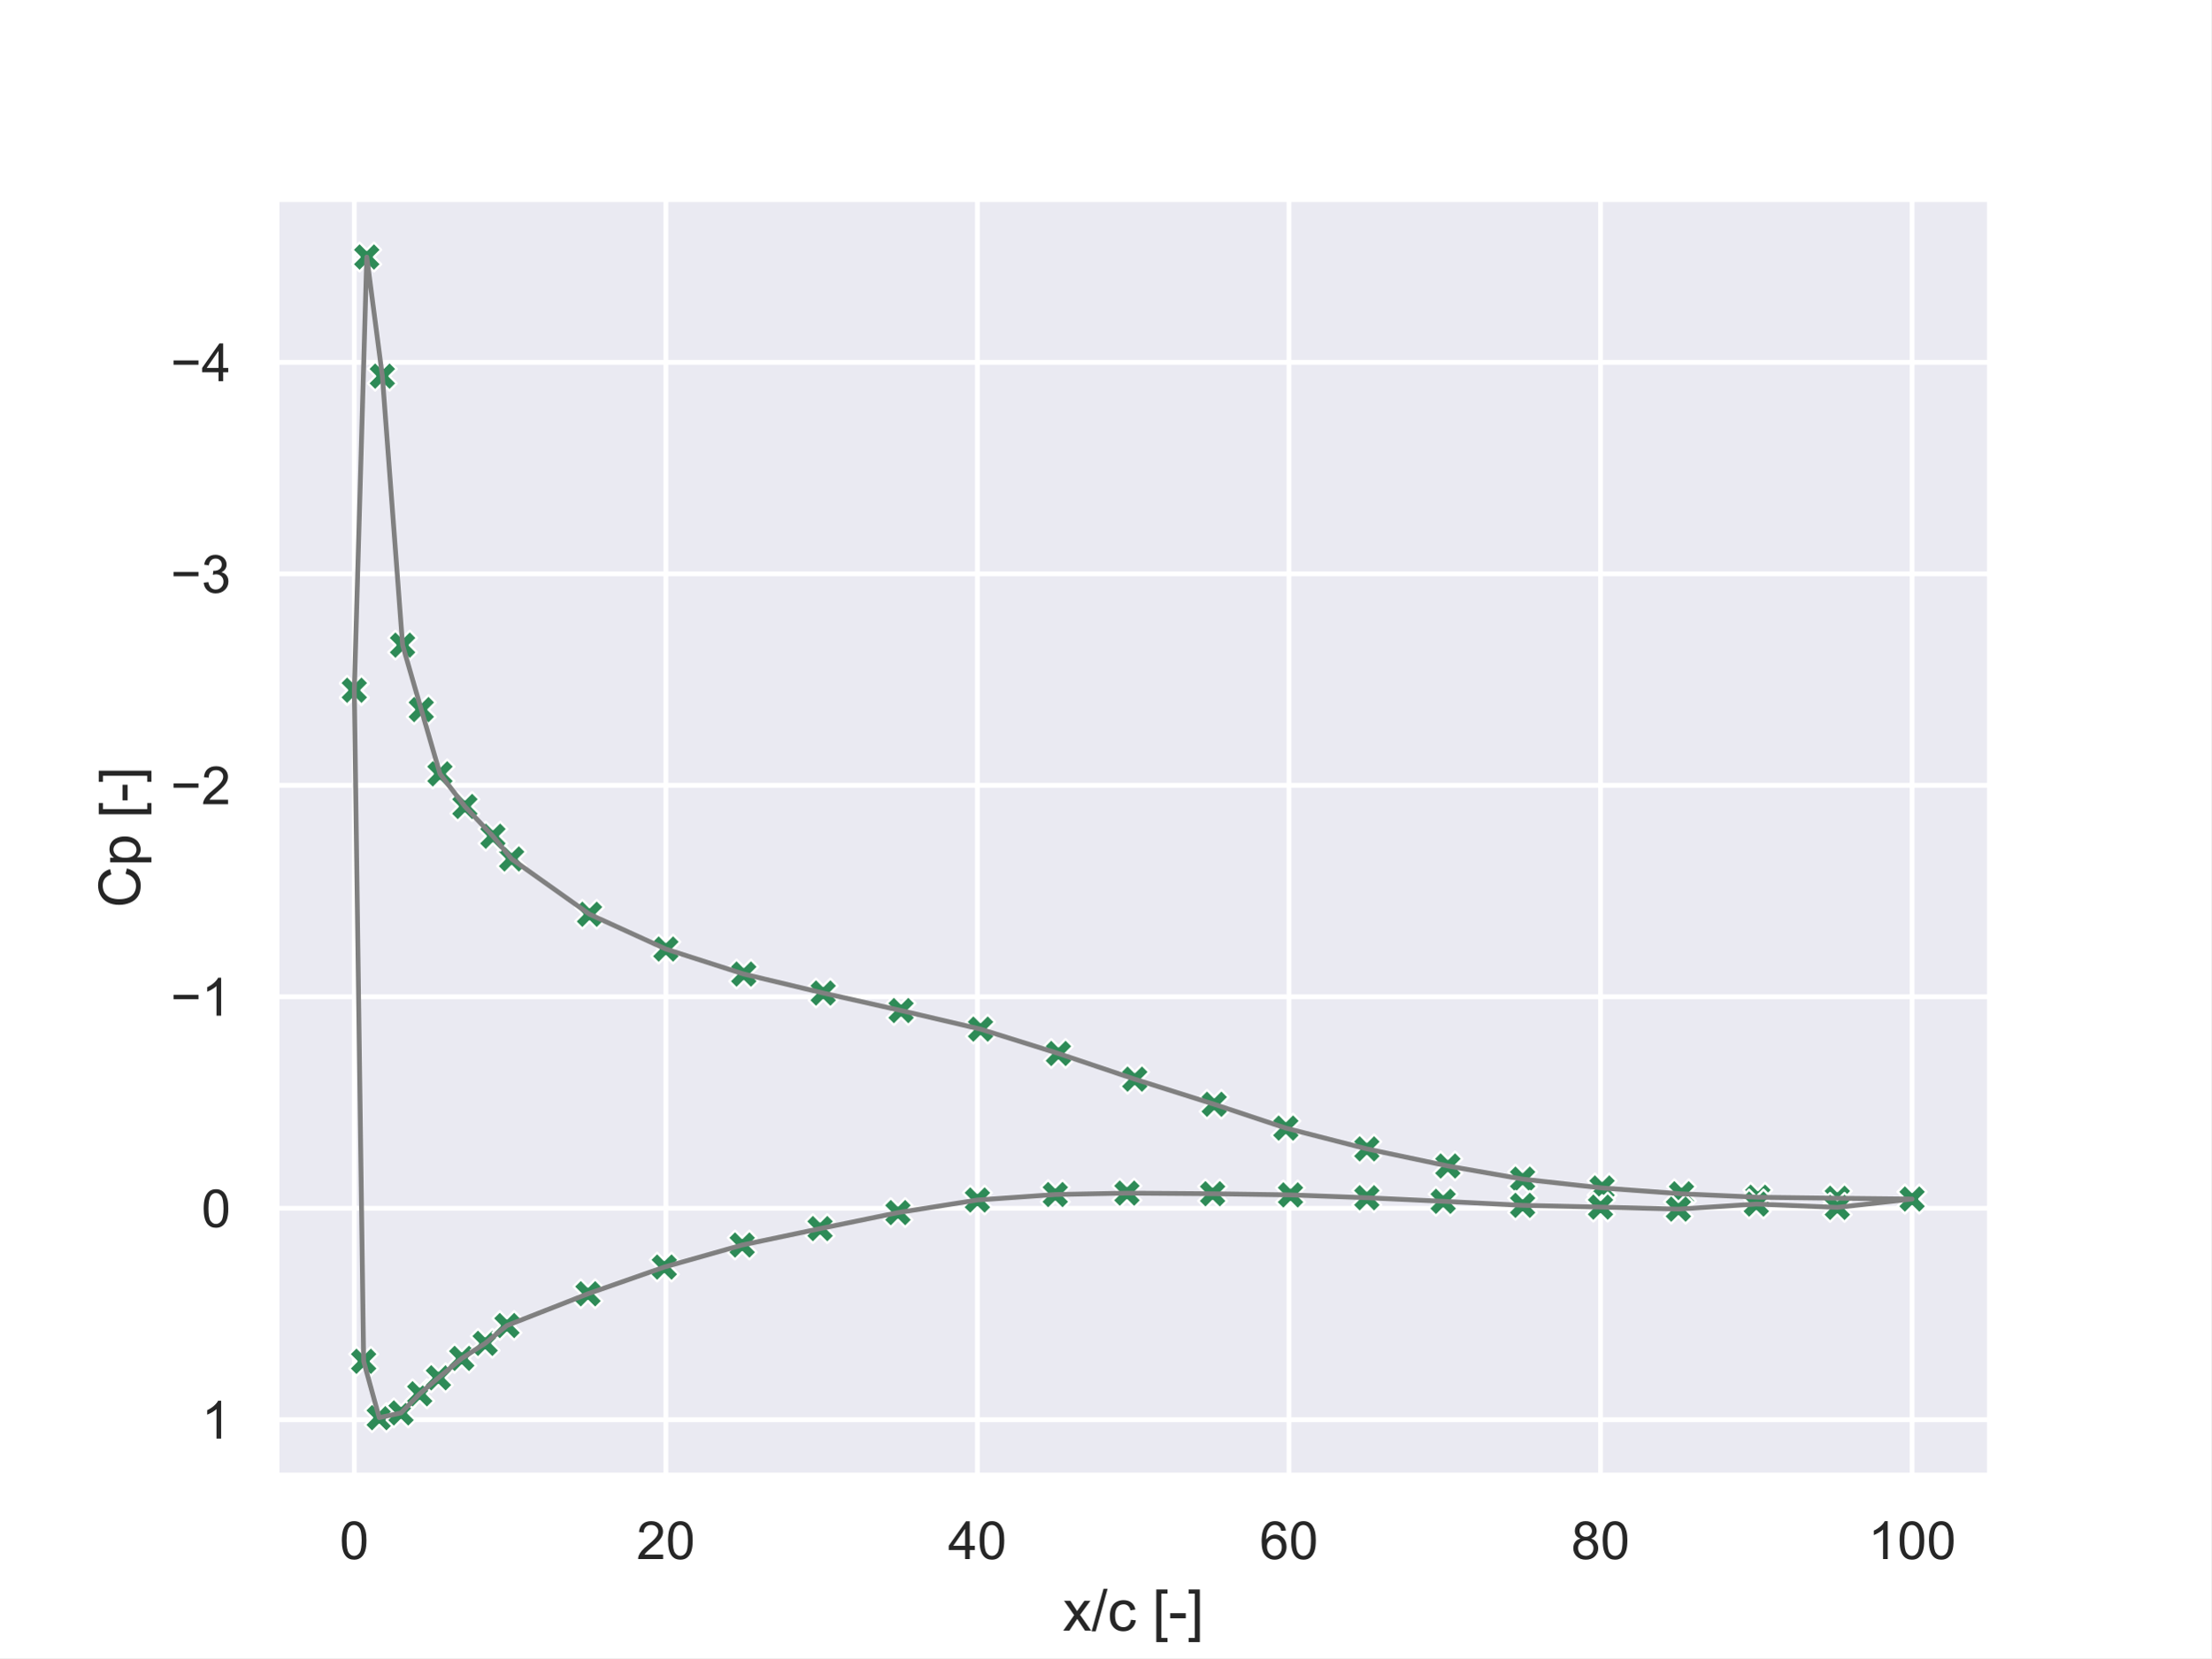
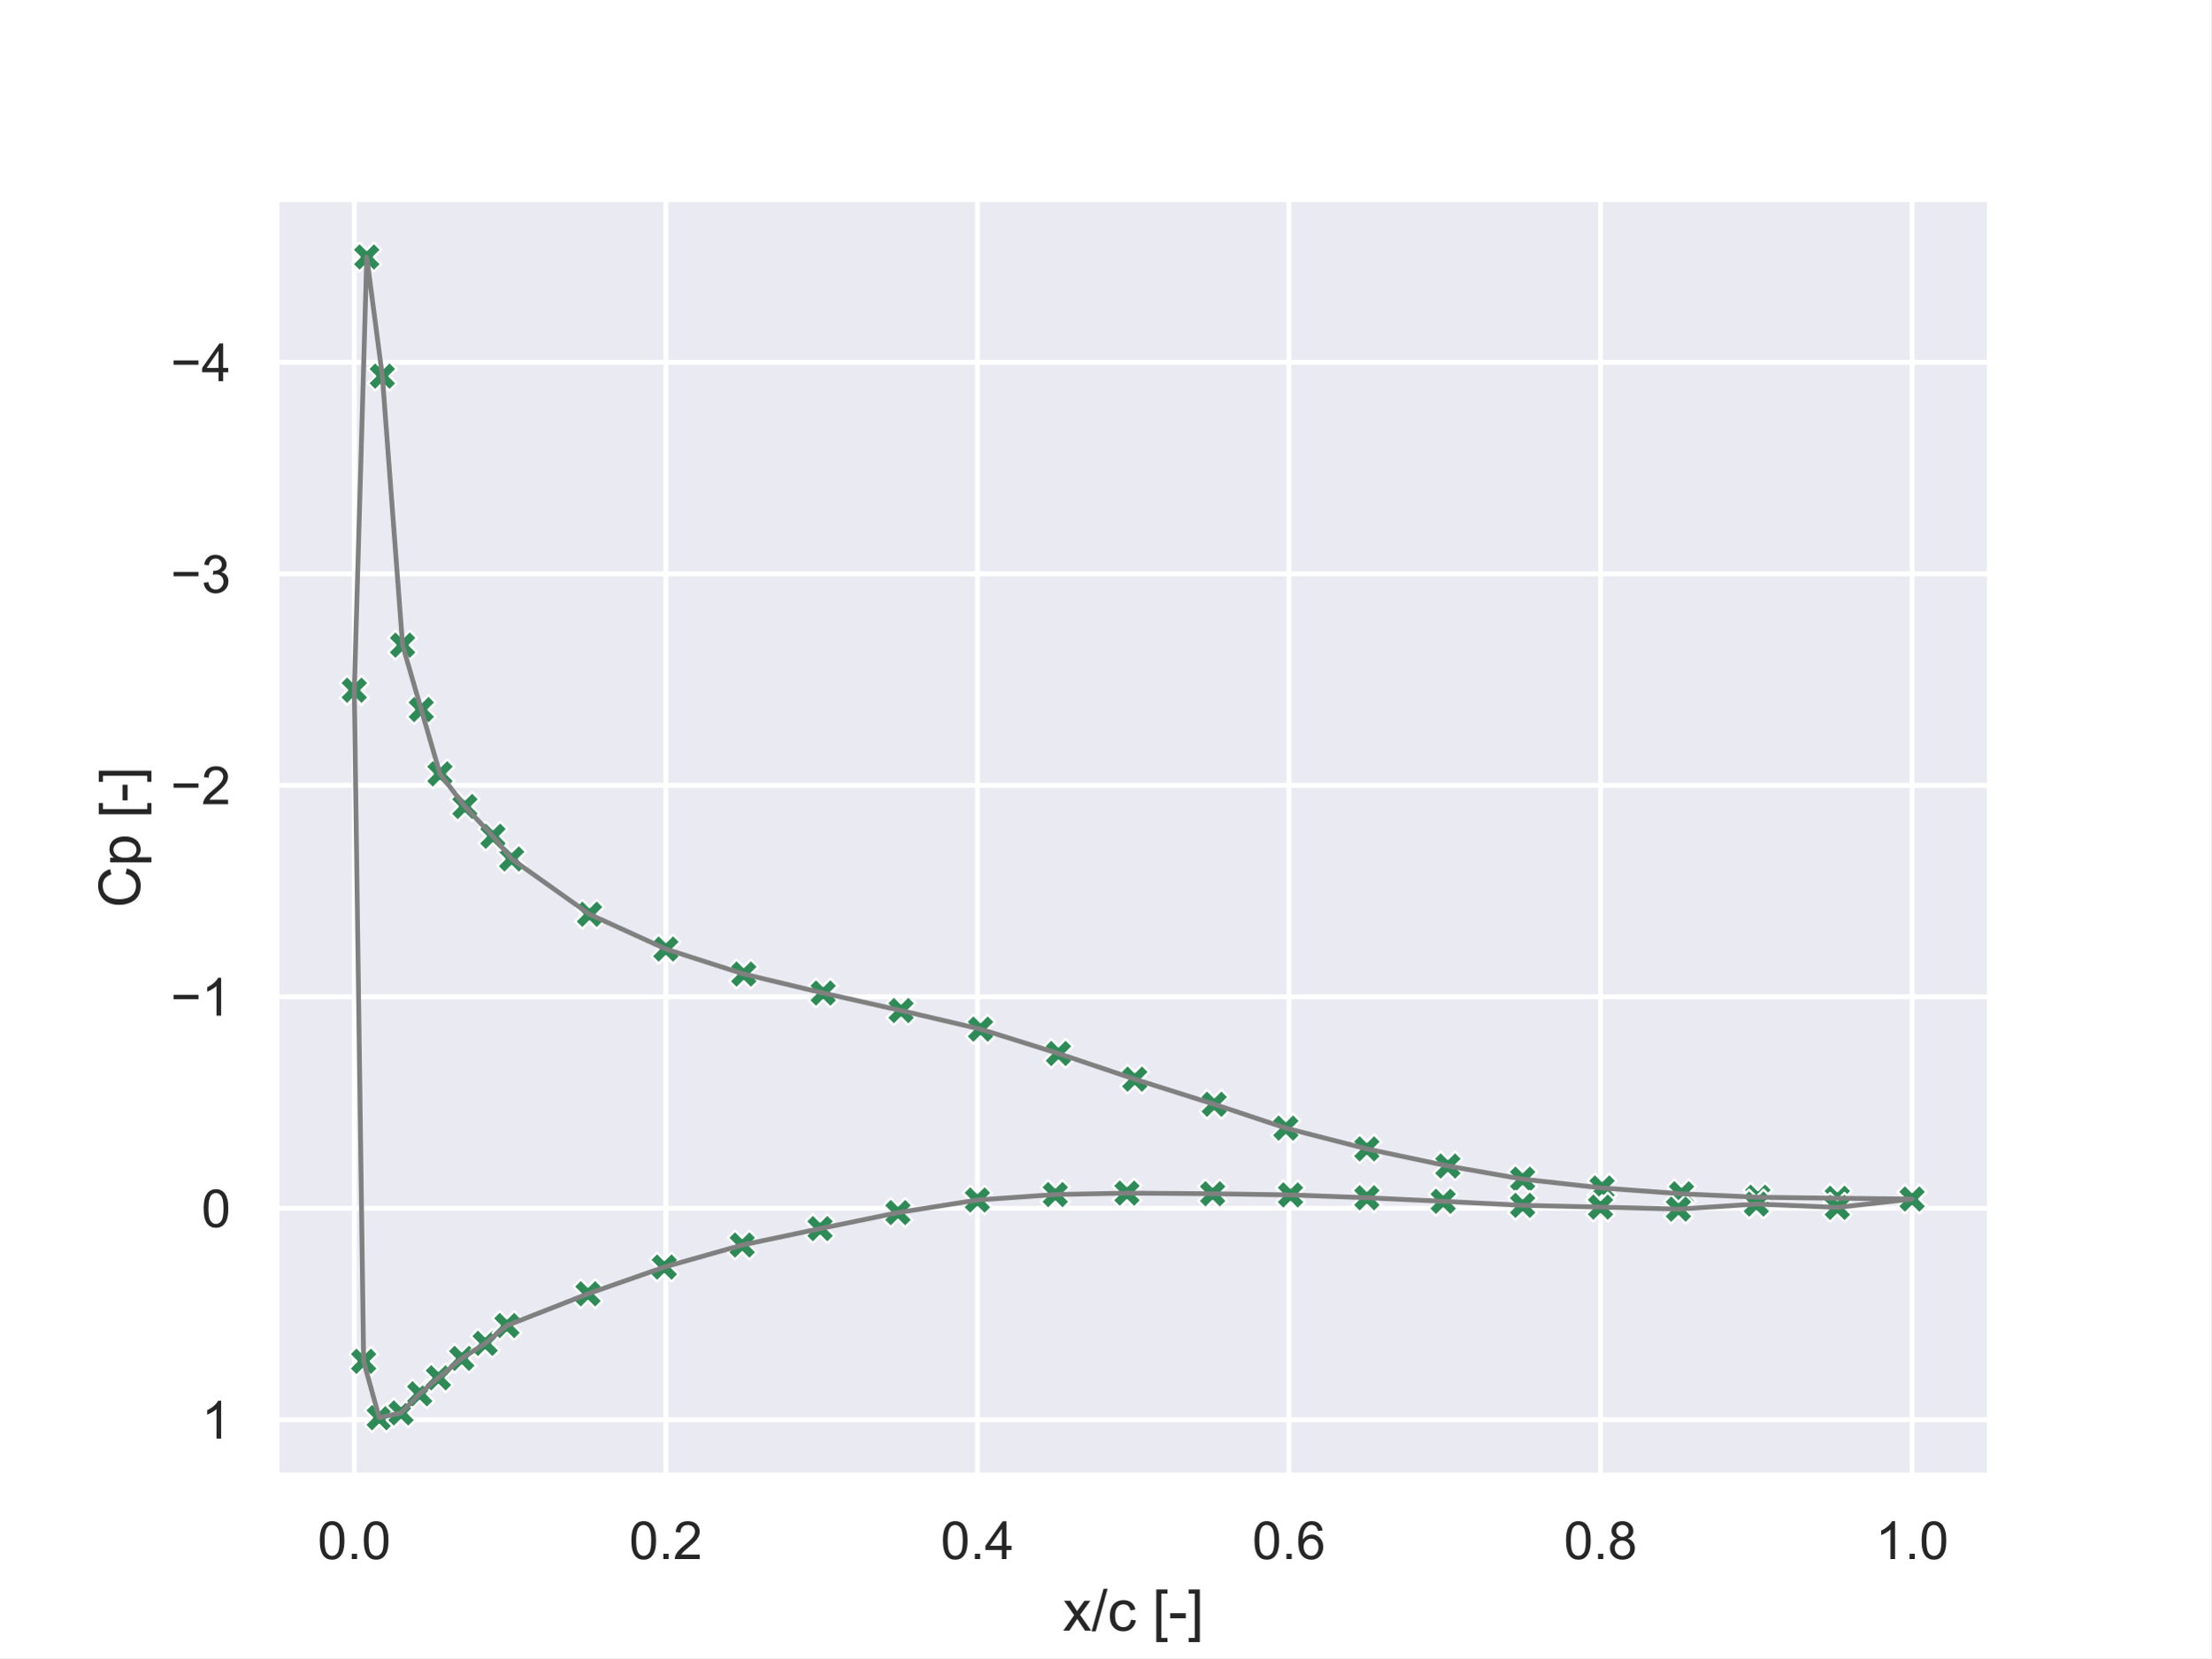
<svg xmlns="http://www.w3.org/2000/svg" xmlns:xlink="http://www.w3.org/1999/xlink" width="460.8pt" height="345.6pt" viewBox="0 0 460.8 345.6" version="1.1">
  <defs>
    <style type="text/css">*{stroke-linejoin: round; stroke-linecap: butt}</style>
  </defs>
  <g id="figure_1">
    <g id="patch_1">
      <path d="M 0 345.6  L 460.8 345.6  L 460.8 0  L 0 0  z " style="fill: #ffffff" />
    </g>
    <g id="axes_1">
      <g id="patch_2">
        <path d="M 57.6 307.584  L 414.72 307.584  L 414.72 41.472  L 57.6 41.472  z " style="fill: #eaeaf2" />
      </g>
      <g id="matplotlib.axis_1">
        <g id="xtick_1">
          <g id="line2d_1">
-             <path d="M 73.833 307.584  L 73.833 41.472  " clip-path="url(#p01cd22db70)" style="fill: none; stroke: #ffffff; stroke-linecap: round" />
+             <path d="M 73.833 307.584  L 73.833 41.472  " clip-path="url(#pd04ce31b57)" style="fill: none; stroke: #ffffff; stroke-linecap: round" />
          </g>
          <g id="text_1">
-             <g style="fill: #262626" transform="translate(70.77421 324.9576) scale(0.11 -0.11)">
+             <g style="fill: #262626" transform="translate(66.18773 324.9576) scale(0.11 -0.11)">
              <defs>
                <path id="ArialMT-30" d="M 266 2259  Q 266 3072 433 3567  Q 600 4063 929 4331  Q 1259 4600 1759 4600  Q 2128 4600 2406 4451  Q 2684 4303 2865 4023  Q 3047 3744 3150 3342  Q 3253 2941 3253 2259  Q 3253 1453 3087 958  Q 2922 463 2592 192  Q 2263 -78 1759 -78  Q 1097 -78 719 397  Q 266 969 266 2259  z M 844 2259  Q 844 1131 1108 757  Q 1372 384 1759 384  Q 2147 384 2411 759  Q 2675 1134 2675 2259  Q 2675 3391 2411 3762  Q 2147 4134 1753 4134  Q 1366 4134 1134 3806  Q 844 3388 844 2259  z " transform="scale(0.015625)" />
-               </defs>
-               <use xlink:href="#ArialMT-30" />
+                 <path id="ArialMT-2e" d="M 581 0  L 581 641  L 1222 641  L 1222 0  L 581 0  z " transform="scale(0.015625)" />
+               </defs>
+               <use xlink:href="#ArialMT-30" />
+               <use xlink:href="#ArialMT-2e" x="55.615" />
+               <use xlink:href="#ArialMT-30" x="83.398" />
            </g>
          </g>
        </g>
        <g id="xtick_2">
          <g id="line2d_2">
-             <path d="M 138.764 307.584  L 138.764 41.472  " clip-path="url(#p01cd22db70)" style="fill: none; stroke: #ffffff; stroke-linecap: round" />
+             <path d="M 138.764 307.584  L 138.764 41.472  " clip-path="url(#pd04ce31b57)" style="fill: none; stroke: #ffffff; stroke-linecap: round" />
          </g>
          <g id="text_2">
-             <g style="fill: #262626" transform="translate(132.6466 324.9576) scale(0.11 -0.11)">
+             <g style="fill: #262626" transform="translate(131.1186 324.9576) scale(0.11 -0.11)">
              <defs>
                <path id="ArialMT-32" d="M 3222 541  L 3222 0  L 194 0  Q 188 203 259 391  Q 375 700 629 1000  Q 884 1300 1366 1694  Q 2113 2306 2375 2664  Q 2638 3022 2638 3341  Q 2638 3675 2398 3904  Q 2159 4134 1775 4134  Q 1369 4134 1125 3890  Q 881 3647 878 3216  L 300 3275  Q 359 3922 746 4261  Q 1134 4600 1788 4600  Q 2447 4600 2831 4234  Q 3216 3869 3216 3328  Q 3216 3053 3103 2787  Q 2991 2522 2730 2228  Q 2469 1934 1863 1422  Q 1356 997 1212 845  Q 1069 694 975 541  L 3222 541  z " transform="scale(0.015625)" />
              </defs>
-               <use xlink:href="#ArialMT-32" />
-               <use xlink:href="#ArialMT-30" x="55.615" />
+               <use xlink:href="#ArialMT-30" />
+               <use xlink:href="#ArialMT-2e" x="55.615" />
+               <use xlink:href="#ArialMT-32" x="83.398" />
            </g>
          </g>
        </g>
        <g id="xtick_3">
          <g id="line2d_3">
-             <path d="M 203.695 307.584  L 203.695 41.472  " clip-path="url(#p01cd22db70)" style="fill: none; stroke: #ffffff; stroke-linecap: round" />
+             <path d="M 203.695 307.584  L 203.695 41.472  " clip-path="url(#pd04ce31b57)" style="fill: none; stroke: #ffffff; stroke-linecap: round" />
          </g>
          <g id="text_3">
-             <g style="fill: #262626" transform="translate(197.5775 324.9576) scale(0.11 -0.11)">
+             <g style="fill: #262626" transform="translate(196.0495 324.9576) scale(0.11 -0.11)">
              <defs>
                <path id="ArialMT-34" d="M 2069 0  L 2069 1097  L 81 1097  L 81 1613  L 2172 4581  L 2631 4581  L 2631 1613  L 3250 1613  L 3250 1097  L 2631 1097  L 2631 0  L 2069 0  z M 2069 1613  L 2069 3678  L 634 1613  L 2069 1613  z " transform="scale(0.015625)" />
              </defs>
-               <use xlink:href="#ArialMT-34" />
-               <use xlink:href="#ArialMT-30" x="55.615" />
+               <use xlink:href="#ArialMT-30" />
+               <use xlink:href="#ArialMT-2e" x="55.615" />
+               <use xlink:href="#ArialMT-34" x="83.398" />
            </g>
          </g>
        </g>
        <g id="xtick_4">
          <g id="line2d_4">
-             <path d="M 268.625 307.584  L 268.625 41.472  " clip-path="url(#p01cd22db70)" style="fill: none; stroke: #ffffff; stroke-linecap: round" />
+             <path d="M 268.625 307.584  L 268.625 41.472  " clip-path="url(#pd04ce31b57)" style="fill: none; stroke: #ffffff; stroke-linecap: round" />
          </g>
          <g id="text_4">
-             <g style="fill: #262626" transform="translate(262.5084 324.9576) scale(0.11 -0.11)">
+             <g style="fill: #262626" transform="translate(260.9805 324.9576) scale(0.11 -0.11)">
              <defs>
                <path id="ArialMT-36" d="M 3184 3459  L 2625 3416  Q 2550 3747 2413 3897  Q 2184 4138 1850 4138  Q 1581 4138 1378 3988  Q 1113 3794 959 3422  Q 806 3050 800 2363  Q 1003 2672 1297 2822  Q 1591 2972 1913 2972  Q 2475 2972 2870 2558  Q 3266 2144 3266 1488  Q 3266 1056 3080 686  Q 2894 316 2569 119  Q 2244 -78 1831 -78  Q 1128 -78 684 439  Q 241 956 241 2144  Q 241 3472 731 4075  Q 1159 4600 1884 4600  Q 2425 4600 2770 4297  Q 3116 3994 3184 3459  z M 888 1484  Q 888 1194 1011 928  Q 1134 663 1356 523  Q 1578 384 1822 384  Q 2178 384 2434 671  Q 2691 959 2691 1453  Q 2691 1928 2437 2201  Q 2184 2475 1800 2475  Q 1419 2475 1153 2201  Q 888 1928 888 1484  z " transform="scale(0.015625)" />
              </defs>
-               <use xlink:href="#ArialMT-36" />
-               <use xlink:href="#ArialMT-30" x="55.615" />
+               <use xlink:href="#ArialMT-30" />
+               <use xlink:href="#ArialMT-2e" x="55.615" />
+               <use xlink:href="#ArialMT-36" x="83.398" />
            </g>
          </g>
        </g>
        <g id="xtick_5">
          <g id="line2d_5">
-             <path d="M 333.556 307.584  L 333.556 41.472  " clip-path="url(#p01cd22db70)" style="fill: none; stroke: #ffffff; stroke-linecap: round" />
+             <path d="M 333.556 307.584  L 333.556 41.472  " clip-path="url(#pd04ce31b57)" style="fill: none; stroke: #ffffff; stroke-linecap: round" />
          </g>
          <g id="text_5">
-             <g style="fill: #262626" transform="translate(327.4393 324.9576) scale(0.11 -0.11)">
+             <g style="fill: #262626" transform="translate(325.9114 324.9576) scale(0.11 -0.11)">
              <defs>
                <path id="ArialMT-38" d="M 1131 2484  Q 781 2613 612 2850  Q 444 3088 444 3419  Q 444 3919 803 4259  Q 1163 4600 1759 4600  Q 2359 4600 2725 4251  Q 3091 3903 3091 3403  Q 3091 3084 2923 2848  Q 2756 2613 2416 2484  Q 2838 2347 3058 2040  Q 3278 1734 3278 1309  Q 3278 722 2862 322  Q 2447 -78 1769 -78  Q 1091 -78 675 323  Q 259 725 259 1325  Q 259 1772 486 2073  Q 713 2375 1131 2484  z M 1019 3438  Q 1019 3113 1228 2906  Q 1438 2700 1772 2700  Q 2097 2700 2305 2904  Q 2513 3109 2513 3406  Q 2513 3716 2298 3927  Q 2084 4138 1766 4138  Q 1444 4138 1231 3931  Q 1019 3725 1019 3438  z M 838 1322  Q 838 1081 952 856  Q 1066 631 1291 507  Q 1516 384 1775 384  Q 2178 384 2440 643  Q 2703 903 2703 1303  Q 2703 1709 2433 1975  Q 2163 2241 1756 2241  Q 1359 2241 1098 1978  Q 838 1716 838 1322  z " transform="scale(0.015625)" />
              </defs>
-               <use xlink:href="#ArialMT-38" />
-               <use xlink:href="#ArialMT-30" x="55.615" />
+               <use xlink:href="#ArialMT-30" />
+               <use xlink:href="#ArialMT-2e" x="55.615" />
+               <use xlink:href="#ArialMT-38" x="83.398" />
            </g>
          </g>
        </g>
        <g id="xtick_6">
          <g id="line2d_6">
-             <path d="M 398.487 307.584  L 398.487 41.472  " clip-path="url(#p01cd22db70)" style="fill: none; stroke: #ffffff; stroke-linecap: round" />
+             <path d="M 398.487 307.584  L 398.487 41.472  " clip-path="url(#pd04ce31b57)" style="fill: none; stroke: #ffffff; stroke-linecap: round" />
          </g>
          <g id="text_6">
-             <g style="fill: #262626" transform="translate(389.3117 324.9576) scale(0.11 -0.11)">
+             <g style="fill: #262626" transform="translate(390.8423 324.9576) scale(0.11 -0.11)">
              <defs>
                <path id="ArialMT-31" d="M 2384 0  L 1822 0  L 1822 3584  Q 1619 3391 1289 3197  Q 959 3003 697 2906  L 697 3450  Q 1169 3672 1522 3987  Q 1875 4303 2022 4600  L 2384 4600  L 2384 0  z " transform="scale(0.015625)" />
              </defs>
              <use xlink:href="#ArialMT-31" />
-               <use xlink:href="#ArialMT-30" x="55.615" />
-               <use xlink:href="#ArialMT-30" x="111.23" />
+               <use xlink:href="#ArialMT-2e" x="55.615" />
+               <use xlink:href="#ArialMT-30" x="83.398" />
            </g>
          </g>
        </g>
        <g id="text_7">
          <g style="fill: #262626" transform="translate(221.4947 339.8795) scale(0.12 -0.12)">
            <defs>
              <path id="ArialMT-78" d="M 47 0  L 1259 1725  L 138 3319  L 841 3319  L 1350 2541  Q 1494 2319 1581 2169  Q 1719 2375 1834 2534  L 2394 3319  L 3066 3319  L 1919 1756  L 3153 0  L 2463 0  L 1781 1031  L 1600 1309  L 728 0  L 47 0  z " transform="scale(0.015625)" />
              <path id="ArialMT-2f" d="M 0 -78  L 1328 4659  L 1778 4659  L 453 -78  L 0 -78  z " transform="scale(0.015625)" />
              <path id="ArialMT-63" d="M 2588 1216  L 3141 1144  Q 3050 572 2676 248  Q 2303 -75 1759 -75  Q 1078 -75 664 370  Q 250 816 250 1647  Q 250 2184 428 2587  Q 606 2991 970 3192  Q 1334 3394 1763 3394  Q 2303 3394 2647 3120  Q 2991 2847 3088 2344  L 2541 2259  Q 2463 2594 2264 2762  Q 2066 2931 1784 2931  Q 1359 2931 1093 2626  Q 828 2322 828 1663  Q 828 994 1084 691  Q 1341 388 1753 388  Q 2084 388 2306 591  Q 2528 794 2588 1216  z " transform="scale(0.015625)" />
              <path id="ArialMT-20" transform="scale(0.015625)" />
              <path id="ArialMT-5b" d="M 434 -1272  L 434 4581  L 1675 4581  L 1675 4116  L 997 4116  L 997 -806  L 1675 -806  L 1675 -1272  L 434 -1272  z " transform="scale(0.015625)" />
              <path id="ArialMT-2d" d="M 203 1375  L 203 1941  L 1931 1941  L 1931 1375  L 203 1375  z " transform="scale(0.015625)" />
              <path id="ArialMT-5d" d="M 1363 -1272  L 122 -1272  L 122 -806  L 800 -806  L 800 4116  L 122 4116  L 122 4581  L 1363 4581  L 1363 -1272  z " transform="scale(0.015625)" />
            </defs>
            <use xlink:href="#ArialMT-78" />
            <use xlink:href="#ArialMT-2f" x="50" />
            <use xlink:href="#ArialMT-63" x="77.783" />
            <use xlink:href="#ArialMT-20" x="127.783" />
            <use xlink:href="#ArialMT-5b" x="155.566" />
            <use xlink:href="#ArialMT-2d" x="183.35" />
            <use xlink:href="#ArialMT-5d" x="216.65" />
          </g>
        </g>
      </g>
      <g id="matplotlib.axis_2">
        <g id="ytick_1">
          <g id="line2d_7">
-             <path d="M 57.6 75.52  L 414.72 75.52  " clip-path="url(#p01cd22db70)" style="fill: none; stroke: #ffffff; stroke-linecap: round" />
+             <path d="M 57.6 75.52  L 414.72 75.52  " clip-path="url(#pd04ce31b57)" style="fill: none; stroke: #ffffff; stroke-linecap: round" />
          </g>
          <g id="text_8">
            <g style="fill: #262626" transform="translate(35.55828 79.45645) scale(0.11 -0.11)">
              <defs>
                <path id="ArialMT-2212" d="M 3381 1997  L 356 1997  L 356 2522  L 3381 2522  L 3381 1997  z " transform="scale(0.015625)" />
              </defs>
              <use xlink:href="#ArialMT-2212" />
              <use xlink:href="#ArialMT-34" x="58.398" />
            </g>
          </g>
        </g>
        <g id="ytick_2">
          <g id="line2d_8">
-             <path d="M 57.6 119.599  L 414.72 119.599  " clip-path="url(#p01cd22db70)" style="fill: none; stroke: #ffffff; stroke-linecap: round" />
+             <path d="M 57.6 119.599  L 414.72 119.599  " clip-path="url(#pd04ce31b57)" style="fill: none; stroke: #ffffff; stroke-linecap: round" />
          </g>
          <g id="text_9">
            <g style="fill: #262626" transform="translate(35.55828 123.5361) scale(0.11 -0.11)">
              <defs>
                <path id="ArialMT-33" d="M 269 1209  L 831 1284  Q 928 806 1161 595  Q 1394 384 1728 384  Q 2125 384 2398 659  Q 2672 934 2672 1341  Q 2672 1728 2419 1979  Q 2166 2231 1775 2231  Q 1616 2231 1378 2169  L 1441 2663  Q 1497 2656 1531 2656  Q 1891 2656 2178 2843  Q 2466 3031 2466 3422  Q 2466 3731 2256 3934  Q 2047 4138 1716 4138  Q 1388 4138 1169 3931  Q 950 3725 888 3313  L 325 3413  Q 428 3978 793 4289  Q 1159 4600 1703 4600  Q 2078 4600 2393 4439  Q 2709 4278 2876 4000  Q 3044 3722 3044 3409  Q 3044 3113 2884 2869  Q 2725 2625 2413 2481  Q 2819 2388 3044 2092  Q 3269 1797 3269 1353  Q 3269 753 2831 336  Q 2394 -81 1725 -81  Q 1122 -81 723 278  Q 325 638 269 1209  z " transform="scale(0.015625)" />
              </defs>
              <use xlink:href="#ArialMT-2212" />
              <use xlink:href="#ArialMT-33" x="58.398" />
            </g>
          </g>
        </g>
        <g id="ytick_3">
          <g id="line2d_9">
-             <path d="M 57.6 163.679  L 414.72 163.679  " clip-path="url(#p01cd22db70)" style="fill: none; stroke: #ffffff; stroke-linecap: round" />
+             <path d="M 57.6 163.679  L 414.72 163.679  " clip-path="url(#pd04ce31b57)" style="fill: none; stroke: #ffffff; stroke-linecap: round" />
          </g>
          <g id="text_10">
            <g style="fill: #262626" transform="translate(35.55828 167.6157) scale(0.11 -0.11)">
              <use xlink:href="#ArialMT-2212" />
              <use xlink:href="#ArialMT-32" x="58.398" />
            </g>
          </g>
        </g>
        <g id="ytick_4">
          <g id="line2d_10">
-             <path d="M 57.6 207.759  L 414.72 207.759  " clip-path="url(#p01cd22db70)" style="fill: none; stroke: #ffffff; stroke-linecap: round" />
+             <path d="M 57.6 207.759  L 414.72 207.759  " clip-path="url(#pd04ce31b57)" style="fill: none; stroke: #ffffff; stroke-linecap: round" />
          </g>
          <g id="text_11">
            <g style="fill: #262626" transform="translate(35.55828 211.6953) scale(0.11 -0.11)">
              <use xlink:href="#ArialMT-2212" />
              <use xlink:href="#ArialMT-31" x="58.398" />
            </g>
          </g>
        </g>
        <g id="ytick_5">
          <g id="line2d_11">
-             <path d="M 57.6 251.838  L 414.72 251.838  " clip-path="url(#p01cd22db70)" style="fill: none; stroke: #ffffff; stroke-linecap: round" />
+             <path d="M 57.6 251.838  L 414.72 251.838  " clip-path="url(#pd04ce31b57)" style="fill: none; stroke: #ffffff; stroke-linecap: round" />
          </g>
          <g id="text_12">
            <g style="fill: #262626" transform="translate(41.98297 255.7749) scale(0.11 -0.11)">
              <use xlink:href="#ArialMT-30" />
            </g>
          </g>
        </g>
        <g id="ytick_6">
          <g id="line2d_12">
-             <path d="M 57.6 295.918  L 414.72 295.918  " clip-path="url(#p01cd22db70)" style="fill: none; stroke: #ffffff; stroke-linecap: round" />
+             <path d="M 57.6 295.918  L 414.72 295.918  " clip-path="url(#pd04ce31b57)" style="fill: none; stroke: #ffffff; stroke-linecap: round" />
          </g>
          <g id="text_13">
            <g style="fill: #262626" transform="translate(41.98297 299.8546) scale(0.11 -0.11)">
              <use xlink:href="#ArialMT-31" />
            </g>
          </g>
        </g>
        <g id="text_14">
          <g style="fill: #262626" transform="translate(29.17328 189.1961) rotate(-90) scale(0.12 -0.12)">
            <defs>
              <path id="ArialMT-43" d="M 3763 1606  L 4369 1453  Q 4178 706 3683 314  Q 3188 -78 2472 -78  Q 1731 -78 1267 223  Q 803 525 561 1097  Q 319 1669 319 2325  Q 319 3041 592 3573  Q 866 4106 1370 4382  Q 1875 4659 2481 4659  Q 3169 4659 3637 4309  Q 4106 3959 4291 3325  L 3694 3184  Q 3534 3684 3231 3912  Q 2928 4141 2469 4141  Q 1941 4141 1586 3887  Q 1231 3634 1087 3207  Q 944 2781 944 2328  Q 944 1744 1114 1308  Q 1284 872 1643 656  Q 2003 441 2422 441  Q 2931 441 3284 734  Q 3638 1028 3763 1606  z " transform="scale(0.015625)" />
              <path id="ArialMT-70" d="M 422 -1272  L 422 3319  L 934 3319  L 934 2888  Q 1116 3141 1344 3267  Q 1572 3394 1897 3394  Q 2322 3394 2647 3175  Q 2972 2956 3137 2557  Q 3303 2159 3303 1684  Q 3303 1175 3120 767  Q 2938 359 2589 142  Q 2241 -75 1856 -75  Q 1575 -75 1351 44  Q 1128 163 984 344  L 984 -1272  L 422 -1272  z M 931 1641  Q 931 1000 1190 694  Q 1450 388 1819 388  Q 2194 388 2461 705  Q 2728 1022 2728 1688  Q 2728 2322 2467 2637  Q 2206 2953 1844 2953  Q 1484 2953 1207 2617  Q 931 2281 931 1641  z " transform="scale(0.015625)" />
            </defs>
            <use xlink:href="#ArialMT-43" />
            <use xlink:href="#ArialMT-70" x="72.217" />
            <use xlink:href="#ArialMT-20" x="127.832" />
            <use xlink:href="#ArialMT-5b" x="155.615" />
            <use xlink:href="#ArialMT-2d" x="183.398" />
            <use xlink:href="#ArialMT-5d" x="216.699" />
          </g>
        </g>
      </g>
      <g id="PathCollection_1">
        <defs>
-           <path id="m41d5e3a654" d="M -1.5 3  L 0 1.5  L 1.5 3  L 3 1.5  L 1.5 0  L 3 -1.5  L 1.5 -3  L 0 -1.5  L -1.5 -3  L -3 -1.5  L -1.5 0  L -3 1.5  z " style="stroke: #ffffff; stroke-width: 0.48" />
+           <path id="m02b00d4d7f" d="M -1.5 3  L 0 1.5  L 1.5 3  L 3 1.5  L 1.5 0  L 3 -1.5  L 1.5 -3  L 0 -1.5  L -1.5 -3  L -3 -1.5  L -1.5 0  L -3 1.5  z " style="stroke: #ffffff; stroke-width: 0.48" />
        </defs>
-         <g clip-path="url(#p01cd22db70)">
-           <use xlink:href="#m41d5e3a654" x="398.487" y="249.92" style="fill: #2e8b57; stroke: #ffffff; stroke-width: 0.48" />
-           <use xlink:href="#m41d5e3a654" x="382.904" y="249.755" style="fill: #2e8b57; stroke: #ffffff; stroke-width: 0.48" />
-           <use xlink:href="#m41d5e3a654" x="366.346" y="249.547" style="fill: #2e8b57; stroke: #ffffff; stroke-width: 0.48" />
-           <use xlink:href="#m41d5e3a654" x="350.438" y="248.827" style="fill: #2e8b57; stroke: #ffffff; stroke-width: 0.48" />
-           <use xlink:href="#m41d5e3a654" x="333.881" y="247.614" style="fill: #2e8b57; stroke: #ffffff; stroke-width: 0.48" />
-           <use xlink:href="#m41d5e3a654" x="317.324" y="245.769" style="fill: #2e8b57; stroke: #ffffff; stroke-width: 0.48" />
-           <use xlink:href="#m41d5e3a654" x="301.74" y="243.031" style="fill: #2e8b57; stroke: #ffffff; stroke-width: 0.48" />
-           <use xlink:href="#m41d5e3a654" x="284.858" y="239.466" style="fill: #2e8b57; stroke: #ffffff; stroke-width: 0.48" />
-           <use xlink:href="#m41d5e3a654" x="267.976" y="235.134" style="fill: #2e8b57; stroke: #ffffff; stroke-width: 0.48" />
-           <use xlink:href="#m41d5e3a654" x="253.042" y="230.166" style="fill: #2e8b57; stroke: #ffffff; stroke-width: 0.48" />
-           <use xlink:href="#m41d5e3a654" x="236.485" y="224.935" style="fill: #2e8b57; stroke: #ffffff; stroke-width: 0.48" />
-           <use xlink:href="#m41d5e3a654" x="220.577" y="219.583" style="fill: #2e8b57; stroke: #ffffff; stroke-width: 0.48" />
-           <use xlink:href="#m41d5e3a654" x="204.344" y="214.506" style="fill: #2e8b57; stroke: #ffffff; stroke-width: 0.48" />
-           <use xlink:href="#m41d5e3a654" x="187.786" y="210.631" style="fill: #2e8b57; stroke: #ffffff; stroke-width: 0.48" />
-           <use xlink:href="#m41d5e3a654" x="171.554" y="206.98" style="fill: #2e8b57; stroke: #ffffff; stroke-width: 0.48" />
-           <use xlink:href="#m41d5e3a654" x="154.996" y="203.021" style="fill: #2e8b57; stroke: #ffffff; stroke-width: 0.48" />
-           <use xlink:href="#m41d5e3a654" x="138.764" y="197.813" style="fill: #2e8b57; stroke: #ffffff; stroke-width: 0.48" />
-           <use xlink:href="#m41d5e3a654" x="122.856" y="190.56" style="fill: #2e8b57; stroke: #ffffff; stroke-width: 0.48" />
-           <use xlink:href="#m41d5e3a654" x="106.623" y="179.034" style="fill: #2e8b57; stroke: #ffffff; stroke-width: 0.48" />
-           <use xlink:href="#m41d5e3a654" x="102.727" y="174.296" style="fill: #2e8b57; stroke: #ffffff; stroke-width: 0.48" />
-           <use xlink:href="#m41d5e3a654" x="96.883" y="168.094" style="fill: #2e8b57; stroke: #ffffff; stroke-width: 0.48" />
-           <use xlink:href="#m41d5e3a654" x="91.689" y="161.293" style="fill: #2e8b57; stroke: #ffffff; stroke-width: 0.48" />
-           <use xlink:href="#m41d5e3a654" x="87.793" y="147.905" style="fill: #2e8b57; stroke: #ffffff; stroke-width: 0.48" />
-           <use xlink:href="#m41d5e3a654" x="83.897" y="134.465" style="fill: #2e8b57; stroke: #ffffff; stroke-width: 0.48" />
-           <use xlink:href="#m41d5e3a654" x="79.677" y="78.399" style="fill: #2e8b57; stroke: #ffffff; stroke-width: 0.48" />
-           <use xlink:href="#m41d5e3a654" x="76.43" y="53.568" style="fill: #2e8b57; stroke: #ffffff; stroke-width: 0.48" />
-           <use xlink:href="#m41d5e3a654" x="73.833" y="143.975" style="fill: #2e8b57; stroke: #ffffff; stroke-width: 0.48" />
-           <use xlink:href="#m41d5e3a654" x="73.833" y="143.862" style="fill: #2e8b57; stroke: #ffffff; stroke-width: 0.48" />
-           <use xlink:href="#m41d5e3a654" x="75.781" y="283.742" style="fill: #2e8b57; stroke: #ffffff; stroke-width: 0.48" />
-           <use xlink:href="#m41d5e3a654" x="79.027" y="295.488" style="fill: #2e8b57; stroke: #ffffff; stroke-width: 0.48" />
-           <use xlink:href="#m41d5e3a654" x="83.572" y="294.497" style="fill: #2e8b57; stroke: #ffffff; stroke-width: 0.48" />
-           <use xlink:href="#m41d5e3a654" x="87.468" y="290.511" style="fill: #2e8b57; stroke: #ffffff; stroke-width: 0.48" />
-           <use xlink:href="#m41d5e3a654" x="91.364" y="287.18" style="fill: #2e8b57; stroke: #ffffff; stroke-width: 0.48" />
-           <use xlink:href="#m41d5e3a654" x="96.234" y="283.134" style="fill: #2e8b57; stroke: #ffffff; stroke-width: 0.48" />
-           <use xlink:href="#m41d5e3a654" x="101.104" y="279.998" style="fill: #2e8b57; stroke: #ffffff; stroke-width: 0.48" />
-           <use xlink:href="#m41d5e3a654" x="105.649" y="276.287" style="fill: #2e8b57; stroke: #ffffff; stroke-width: 0.48" />
-           <use xlink:href="#m41d5e3a654" x="122.531" y="269.67" style="fill: #2e8b57; stroke: #ffffff; stroke-width: 0.48" />
-           <use xlink:href="#m41d5e3a654" x="138.439" y="264.1" style="fill: #2e8b57; stroke: #ffffff; stroke-width: 0.48" />
-           <use xlink:href="#m41d5e3a654" x="154.672" y="259.504" style="fill: #2e8b57; stroke: #ffffff; stroke-width: 0.48" />
-           <use xlink:href="#m41d5e3a654" x="170.904" y="256.083" style="fill: #2e8b57; stroke: #ffffff; stroke-width: 0.48" />
-           <use xlink:href="#m41d5e3a654" x="187.137" y="252.747" style="fill: #2e8b57; stroke: #ffffff; stroke-width: 0.48" />
-           <use xlink:href="#m41d5e3a654" x="203.695" y="250.123" style="fill: #2e8b57; stroke: #ffffff; stroke-width: 0.48" />
-           <use xlink:href="#m41d5e3a654" x="219.927" y="248.98" style="fill: #2e8b57; stroke: #ffffff; stroke-width: 0.48" />
-           <use xlink:href="#m41d5e3a654" x="234.861" y="248.682" style="fill: #2e8b57; stroke: #ffffff; stroke-width: 0.48" />
-           <use xlink:href="#m41d5e3a654" x="252.717" y="248.814" style="fill: #2e8b57; stroke: #ffffff; stroke-width: 0.48" />
-           <use xlink:href="#m41d5e3a654" x="268.95" y="249.057" style="fill: #2e8b57; stroke: #ffffff; stroke-width: 0.48" />
-           <use xlink:href="#m41d5e3a654" x="284.858" y="249.651" style="fill: #2e8b57; stroke: #ffffff; stroke-width: 0.48" />
-           <use xlink:href="#m41d5e3a654" x="300.766" y="250.394" style="fill: #2e8b57; stroke: #ffffff; stroke-width: 0.48" />
-           <use xlink:href="#m41d5e3a654" x="317.324" y="251.234" style="fill: #2e8b57; stroke: #ffffff; stroke-width: 0.48" />
-           <use xlink:href="#m41d5e3a654" x="333.556" y="251.601" style="fill: #2e8b57; stroke: #ffffff; stroke-width: 0.48" />
-           <use xlink:href="#m41d5e3a654" x="349.789" y="252.022" style="fill: #2e8b57; stroke: #ffffff; stroke-width: 0.48" />
-           <use xlink:href="#m41d5e3a654" x="366.022" y="250.965" style="fill: #2e8b57; stroke: #ffffff; stroke-width: 0.48" />
-           <use xlink:href="#m41d5e3a654" x="382.904" y="251.663" style="fill: #2e8b57; stroke: #ffffff; stroke-width: 0.48" />
-           <use xlink:href="#m41d5e3a654" x="398.487" y="249.92" style="fill: #2e8b57; stroke: #ffffff; stroke-width: 0.48" />
+         <g clip-path="url(#pd04ce31b57)">
+           <use xlink:href="#m02b00d4d7f" x="398.487" y="249.92" style="fill: #2e8b57; stroke: #ffffff; stroke-width: 0.48" />
+           <use xlink:href="#m02b00d4d7f" x="382.904" y="249.755" style="fill: #2e8b57; stroke: #ffffff; stroke-width: 0.48" />
+           <use xlink:href="#m02b00d4d7f" x="366.346" y="249.547" style="fill: #2e8b57; stroke: #ffffff; stroke-width: 0.48" />
+           <use xlink:href="#m02b00d4d7f" x="350.438" y="248.827" style="fill: #2e8b57; stroke: #ffffff; stroke-width: 0.48" />
+           <use xlink:href="#m02b00d4d7f" x="333.881" y="247.614" style="fill: #2e8b57; stroke: #ffffff; stroke-width: 0.48" />
+           <use xlink:href="#m02b00d4d7f" x="317.324" y="245.769" style="fill: #2e8b57; stroke: #ffffff; stroke-width: 0.48" />
+           <use xlink:href="#m02b00d4d7f" x="301.74" y="243.031" style="fill: #2e8b57; stroke: #ffffff; stroke-width: 0.48" />
+           <use xlink:href="#m02b00d4d7f" x="284.858" y="239.466" style="fill: #2e8b57; stroke: #ffffff; stroke-width: 0.48" />
+           <use xlink:href="#m02b00d4d7f" x="267.976" y="235.134" style="fill: #2e8b57; stroke: #ffffff; stroke-width: 0.48" />
+           <use xlink:href="#m02b00d4d7f" x="253.042" y="230.166" style="fill: #2e8b57; stroke: #ffffff; stroke-width: 0.48" />
+           <use xlink:href="#m02b00d4d7f" x="236.485" y="224.935" style="fill: #2e8b57; stroke: #ffffff; stroke-width: 0.48" />
+           <use xlink:href="#m02b00d4d7f" x="220.577" y="219.583" style="fill: #2e8b57; stroke: #ffffff; stroke-width: 0.48" />
+           <use xlink:href="#m02b00d4d7f" x="204.344" y="214.506" style="fill: #2e8b57; stroke: #ffffff; stroke-width: 0.48" />
+           <use xlink:href="#m02b00d4d7f" x="187.786" y="210.631" style="fill: #2e8b57; stroke: #ffffff; stroke-width: 0.48" />
+           <use xlink:href="#m02b00d4d7f" x="171.554" y="206.98" style="fill: #2e8b57; stroke: #ffffff; stroke-width: 0.48" />
+           <use xlink:href="#m02b00d4d7f" x="154.996" y="203.021" style="fill: #2e8b57; stroke: #ffffff; stroke-width: 0.48" />
+           <use xlink:href="#m02b00d4d7f" x="138.764" y="197.813" style="fill: #2e8b57; stroke: #ffffff; stroke-width: 0.48" />
+           <use xlink:href="#m02b00d4d7f" x="122.856" y="190.56" style="fill: #2e8b57; stroke: #ffffff; stroke-width: 0.48" />
+           <use xlink:href="#m02b00d4d7f" x="106.623" y="179.034" style="fill: #2e8b57; stroke: #ffffff; stroke-width: 0.48" />
+           <use xlink:href="#m02b00d4d7f" x="102.727" y="174.296" style="fill: #2e8b57; stroke: #ffffff; stroke-width: 0.48" />
+           <use xlink:href="#m02b00d4d7f" x="96.883" y="168.094" style="fill: #2e8b57; stroke: #ffffff; stroke-width: 0.48" />
+           <use xlink:href="#m02b00d4d7f" x="91.689" y="161.293" style="fill: #2e8b57; stroke: #ffffff; stroke-width: 0.48" />
+           <use xlink:href="#m02b00d4d7f" x="87.793" y="147.905" style="fill: #2e8b57; stroke: #ffffff; stroke-width: 0.48" />
+           <use xlink:href="#m02b00d4d7f" x="83.897" y="134.465" style="fill: #2e8b57; stroke: #ffffff; stroke-width: 0.48" />
+           <use xlink:href="#m02b00d4d7f" x="79.677" y="78.399" style="fill: #2e8b57; stroke: #ffffff; stroke-width: 0.48" />
+           <use xlink:href="#m02b00d4d7f" x="76.43" y="53.568" style="fill: #2e8b57; stroke: #ffffff; stroke-width: 0.48" />
+           <use xlink:href="#m02b00d4d7f" x="73.833" y="143.975" style="fill: #2e8b57; stroke: #ffffff; stroke-width: 0.48" />
+           <use xlink:href="#m02b00d4d7f" x="73.833" y="143.862" style="fill: #2e8b57; stroke: #ffffff; stroke-width: 0.48" />
+           <use xlink:href="#m02b00d4d7f" x="75.781" y="283.742" style="fill: #2e8b57; stroke: #ffffff; stroke-width: 0.48" />
+           <use xlink:href="#m02b00d4d7f" x="79.027" y="295.488" style="fill: #2e8b57; stroke: #ffffff; stroke-width: 0.48" />
+           <use xlink:href="#m02b00d4d7f" x="83.572" y="294.497" style="fill: #2e8b57; stroke: #ffffff; stroke-width: 0.48" />
+           <use xlink:href="#m02b00d4d7f" x="87.468" y="290.511" style="fill: #2e8b57; stroke: #ffffff; stroke-width: 0.48" />
+           <use xlink:href="#m02b00d4d7f" x="91.364" y="287.18" style="fill: #2e8b57; stroke: #ffffff; stroke-width: 0.48" />
+           <use xlink:href="#m02b00d4d7f" x="96.234" y="283.134" style="fill: #2e8b57; stroke: #ffffff; stroke-width: 0.48" />
+           <use xlink:href="#m02b00d4d7f" x="101.104" y="279.998" style="fill: #2e8b57; stroke: #ffffff; stroke-width: 0.48" />
+           <use xlink:href="#m02b00d4d7f" x="105.649" y="276.287" style="fill: #2e8b57; stroke: #ffffff; stroke-width: 0.48" />
+           <use xlink:href="#m02b00d4d7f" x="122.531" y="269.67" style="fill: #2e8b57; stroke: #ffffff; stroke-width: 0.48" />
+           <use xlink:href="#m02b00d4d7f" x="138.439" y="264.1" style="fill: #2e8b57; stroke: #ffffff; stroke-width: 0.48" />
+           <use xlink:href="#m02b00d4d7f" x="154.672" y="259.504" style="fill: #2e8b57; stroke: #ffffff; stroke-width: 0.48" />
+           <use xlink:href="#m02b00d4d7f" x="170.904" y="256.083" style="fill: #2e8b57; stroke: #ffffff; stroke-width: 0.48" />
+           <use xlink:href="#m02b00d4d7f" x="187.137" y="252.747" style="fill: #2e8b57; stroke: #ffffff; stroke-width: 0.48" />
+           <use xlink:href="#m02b00d4d7f" x="203.695" y="250.123" style="fill: #2e8b57; stroke: #ffffff; stroke-width: 0.48" />
+           <use xlink:href="#m02b00d4d7f" x="219.927" y="248.98" style="fill: #2e8b57; stroke: #ffffff; stroke-width: 0.48" />
+           <use xlink:href="#m02b00d4d7f" x="234.861" y="248.682" style="fill: #2e8b57; stroke: #ffffff; stroke-width: 0.48" />
+           <use xlink:href="#m02b00d4d7f" x="252.717" y="248.814" style="fill: #2e8b57; stroke: #ffffff; stroke-width: 0.48" />
+           <use xlink:href="#m02b00d4d7f" x="268.95" y="249.057" style="fill: #2e8b57; stroke: #ffffff; stroke-width: 0.48" />
+           <use xlink:href="#m02b00d4d7f" x="284.858" y="249.651" style="fill: #2e8b57; stroke: #ffffff; stroke-width: 0.48" />
+           <use xlink:href="#m02b00d4d7f" x="300.766" y="250.394" style="fill: #2e8b57; stroke: #ffffff; stroke-width: 0.48" />
+           <use xlink:href="#m02b00d4d7f" x="317.324" y="251.234" style="fill: #2e8b57; stroke: #ffffff; stroke-width: 0.48" />
+           <use xlink:href="#m02b00d4d7f" x="333.556" y="251.601" style="fill: #2e8b57; stroke: #ffffff; stroke-width: 0.48" />
+           <use xlink:href="#m02b00d4d7f" x="349.789" y="252.022" style="fill: #2e8b57; stroke: #ffffff; stroke-width: 0.48" />
+           <use xlink:href="#m02b00d4d7f" x="366.022" y="250.965" style="fill: #2e8b57; stroke: #ffffff; stroke-width: 0.48" />
+           <use xlink:href="#m02b00d4d7f" x="382.904" y="251.663" style="fill: #2e8b57; stroke: #ffffff; stroke-width: 0.48" />
+           <use xlink:href="#m02b00d4d7f" x="398.487" y="249.92" style="fill: #2e8b57; stroke: #ffffff; stroke-width: 0.48" />
        </g>
      </g>
      <g id="line2d_13">
-         <path d="M 398.487 249.92  L 382.904 249.755  L 366.346 249.547  L 350.438 248.827  L 333.881 247.614  L 317.324 245.769  L 301.74 243.031  L 284.858 239.466  L 267.976 235.134  L 253.042 230.166  L 236.485 224.935  L 220.577 219.583  L 204.344 214.506  L 187.786 210.631  L 171.554 206.98  L 154.996 203.021  L 138.764 197.813  L 122.856 190.56  L 106.623 179.034  L 102.727 174.296  L 96.883 168.094  L 91.689 161.293  L 87.793 147.905  L 83.897 134.465  L 79.677 78.399  L 76.43 53.568  L 73.833 143.975  L 73.833 143.862  L 75.781 283.742  L 79.027 295.488  L 83.572 294.497  L 87.468 290.511  L 91.364 287.18  L 96.234 283.134  L 101.104 279.998  L 105.649 276.287  L 122.531 269.67  L 138.439 264.1  L 154.672 259.504  L 170.904 256.083  L 187.137 252.747  L 203.695 250.123  L 219.927 248.98  L 234.861 248.682  L 252.717 248.814  L 268.95 249.057  L 284.858 249.651  L 300.766 250.394  L 317.324 251.234  L 333.556 251.601  L 349.789 252.022  L 366.022 250.965  L 382.904 251.663  L 398.487 249.92  " clip-path="url(#p01cd22db70)" style="fill: none; stroke: #808080; stroke-linecap: round" />
+         <path d="M 398.487 249.92  L 382.904 249.755  L 366.346 249.547  L 350.438 248.827  L 333.881 247.614  L 317.324 245.769  L 301.74 243.031  L 284.858 239.466  L 267.976 235.134  L 253.042 230.166  L 236.485 224.935  L 220.577 219.583  L 204.344 214.506  L 187.786 210.631  L 171.554 206.98  L 154.996 203.021  L 138.764 197.813  L 122.856 190.56  L 106.623 179.034  L 102.727 174.296  L 96.883 168.094  L 91.689 161.293  L 87.793 147.905  L 83.897 134.465  L 79.677 78.399  L 76.43 53.568  L 73.833 143.975  L 73.833 143.862  L 75.781 283.742  L 79.027 295.488  L 83.572 294.497  L 87.468 290.511  L 91.364 287.18  L 96.234 283.134  L 101.104 279.998  L 105.649 276.287  L 122.531 269.67  L 138.439 264.1  L 154.672 259.504  L 170.904 256.083  L 187.137 252.747  L 203.695 250.123  L 219.927 248.98  L 234.861 248.682  L 252.717 248.814  L 268.95 249.057  L 284.858 249.651  L 300.766 250.394  L 317.324 251.234  L 333.556 251.601  L 349.789 252.022  L 366.022 250.965  L 382.904 251.663  L 398.487 249.92  " clip-path="url(#pd04ce31b57)" style="fill: none; stroke: #808080; stroke-linecap: round" />
      </g>
      <g id="patch_3">
        <path d="M 57.6 307.584  L 57.6 41.472  " style="fill: none; stroke: #ffffff; stroke-width: 1.25; stroke-linejoin: miter; stroke-linecap: square" />
      </g>
      <g id="patch_4">
        <path d="M 414.72 307.584  L 414.72 41.472  " style="fill: none; stroke: #ffffff; stroke-width: 1.25; stroke-linejoin: miter; stroke-linecap: square" />
      </g>
      <g id="patch_5">
        <path d="M 57.6 307.584  L 414.72 307.584  " style="fill: none; stroke: #ffffff; stroke-width: 1.25; stroke-linejoin: miter; stroke-linecap: square" />
      </g>
      <g id="patch_6">
        <path d="M 57.6 41.472  L 414.72 41.472  " style="fill: none; stroke: #ffffff; stroke-width: 1.25; stroke-linejoin: miter; stroke-linecap: square" />
      </g>
    </g>
  </g>
  <defs>
-     <clipPath id="p01cd22db70">
+     <clipPath id="pd04ce31b57">
      <rect x="57.6" y="41.472" width="357.12" height="266.112" />
    </clipPath>
  </defs>
</svg>
